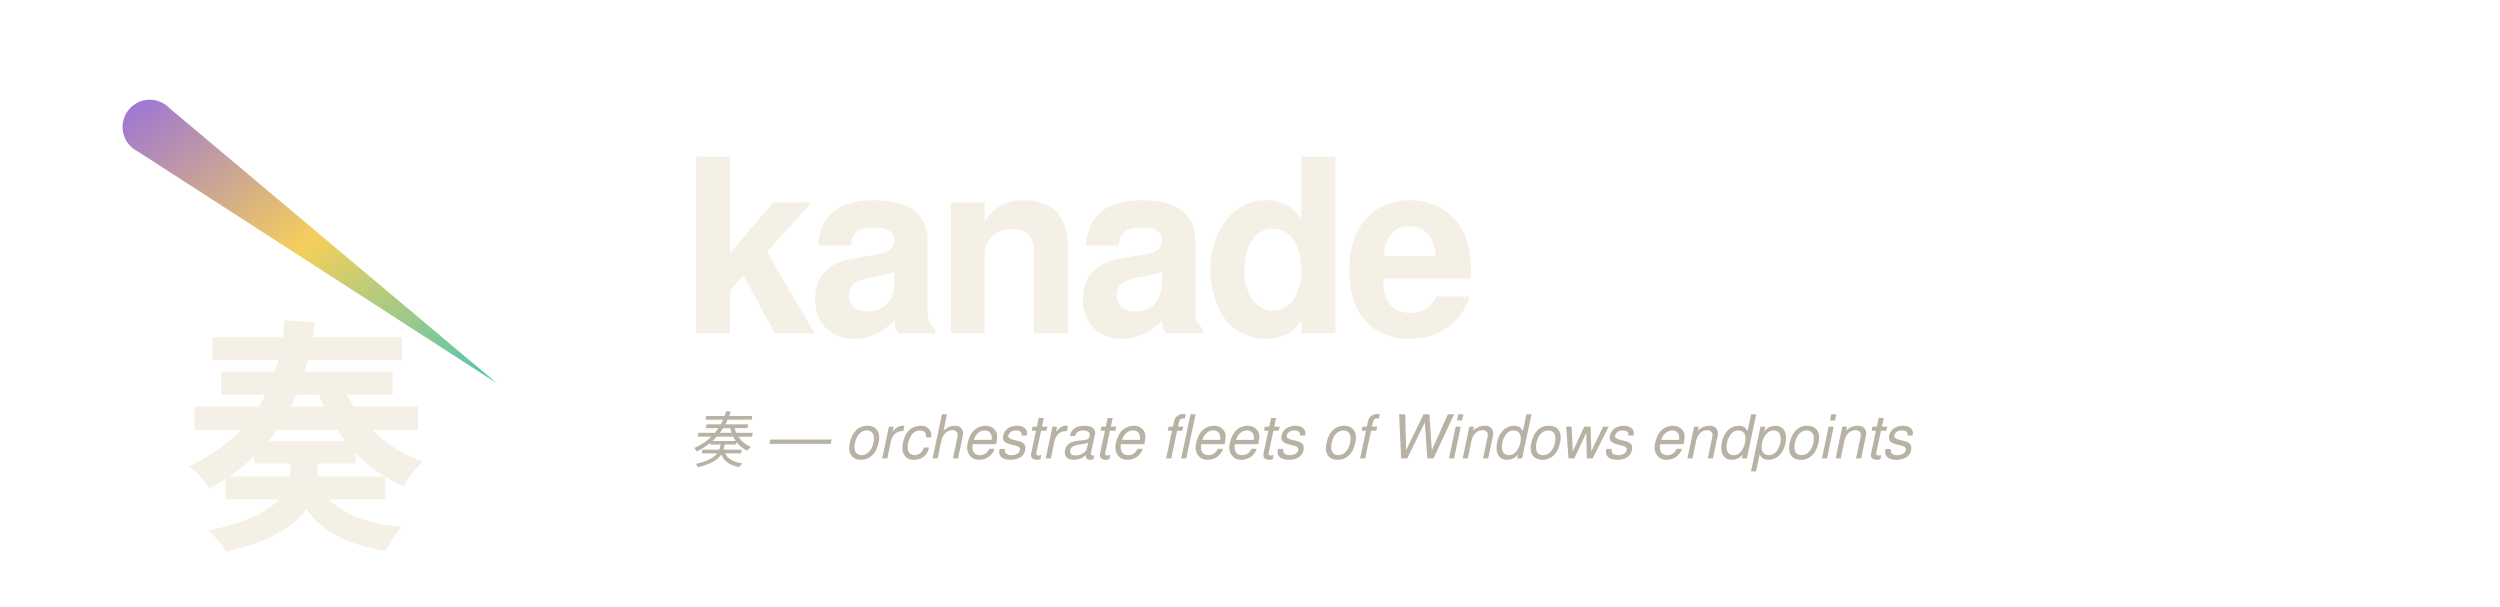
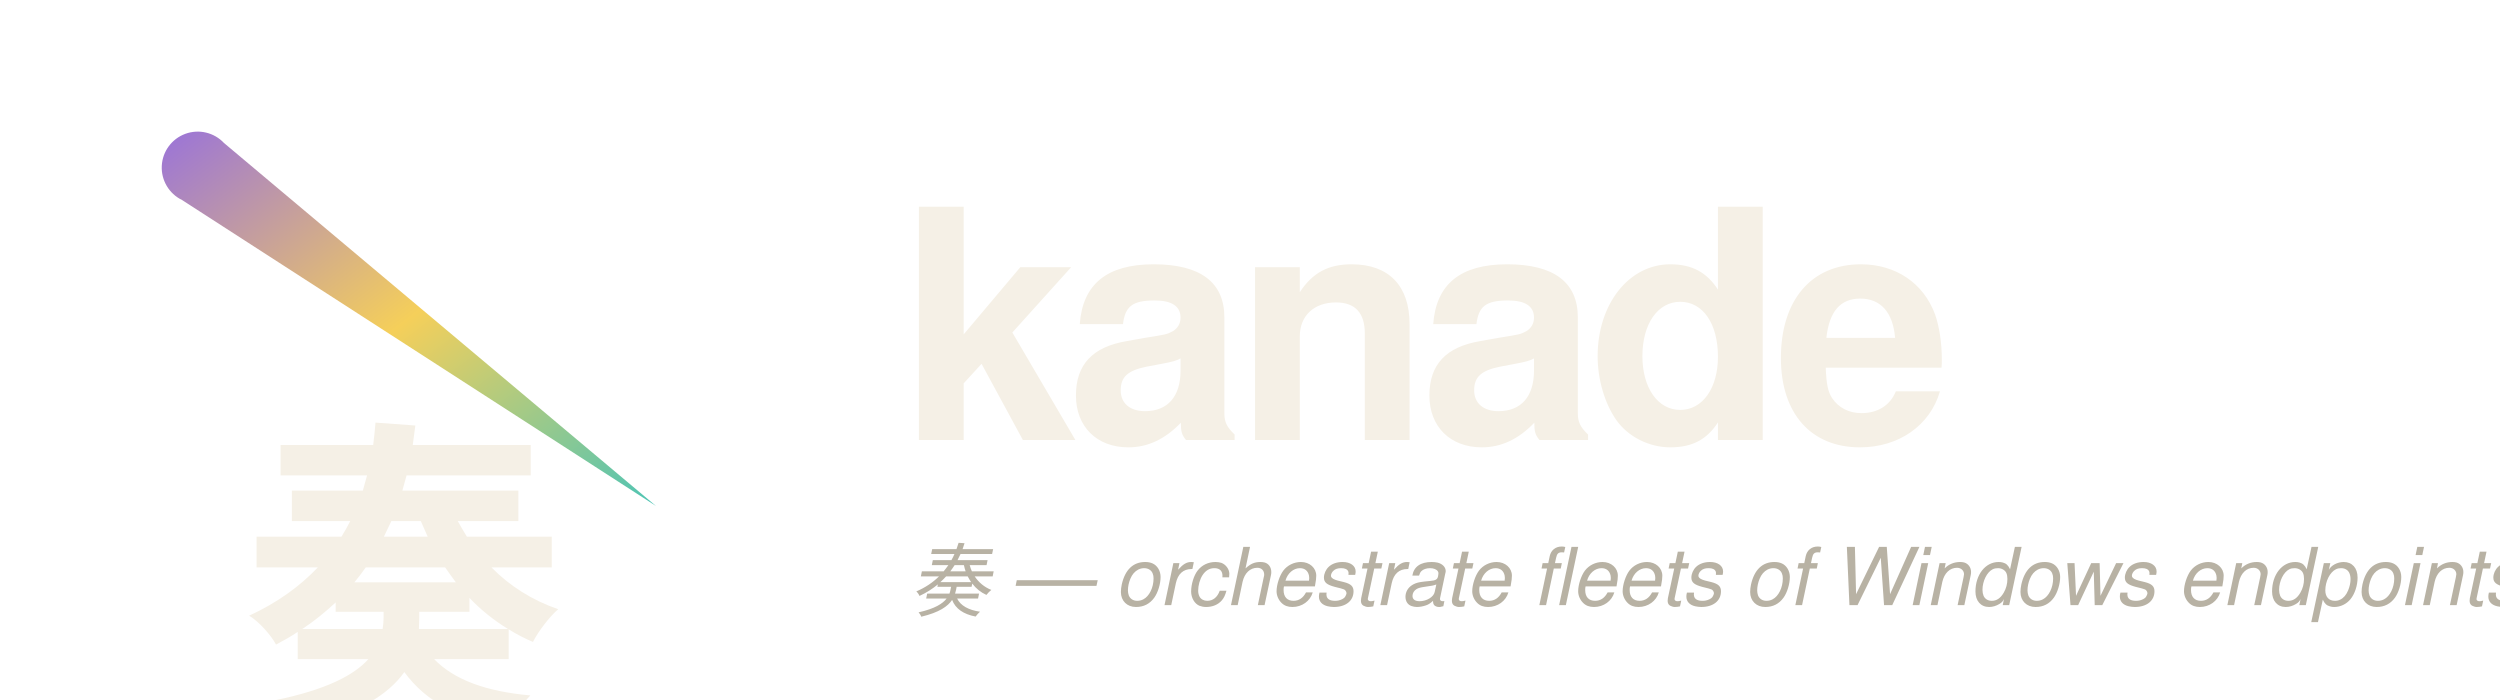
- <svg xmlns="http://www.w3.org/2000/svg" viewBox="0 0 660 160" role="img" aria-label="kanade — orchestrate fleets of Windows endpoints (dark)">
+ <svg xmlns="http://www.w3.org/2000/svg" viewBox="0 0 500 140" role="img" aria-label="kanade — orchestrate fleets of Windows endpoints (dark)">
  <defs>
    <linearGradient id="g-baton" x1="0" y1="0" x2="1" y2="1">
      <stop offset="0" stop-color="#9a73d9" />
      <stop offset="0.5" stop-color="#f5cf5a" />
      <stop offset="1" stop-color="#4dc4b5" />
    </linearGradient>
  </defs>
  <g transform="translate(4, 4) scale(0.6)">
    <path d="M 54 60 A 12 12 0 1 1 68 41 L 212 162 Z" fill="url(#g-baton)" />
    <text x="128" y="226" font-family="'Noto Serif JP', 'Yu Mincho', 'Hiragino Mincho ProN', 'IPAexMincho', 'Source Han Serif JP', serif" font-size="108" font-weight="700" fill="#f5f0e6" text-anchor="middle">奏</text>
  </g>
  <text x="180" y="88" font-family="-apple-system, BlinkMacSystemFont, 'Segoe UI', Helvetica, Arial, sans-serif" font-weight="700" font-size="64" letter-spacing="-2" fill="#f5f0e6">kanade</text>
  <text x="182" y="122" font-family="-apple-system, BlinkMacSystemFont, 'Segoe UI', Helvetica, Arial, sans-serif" font-style="italic" font-size="16" fill="#b8b2a4">奏 — orchestrate fleets of Windows endpoints</text>
</svg>
